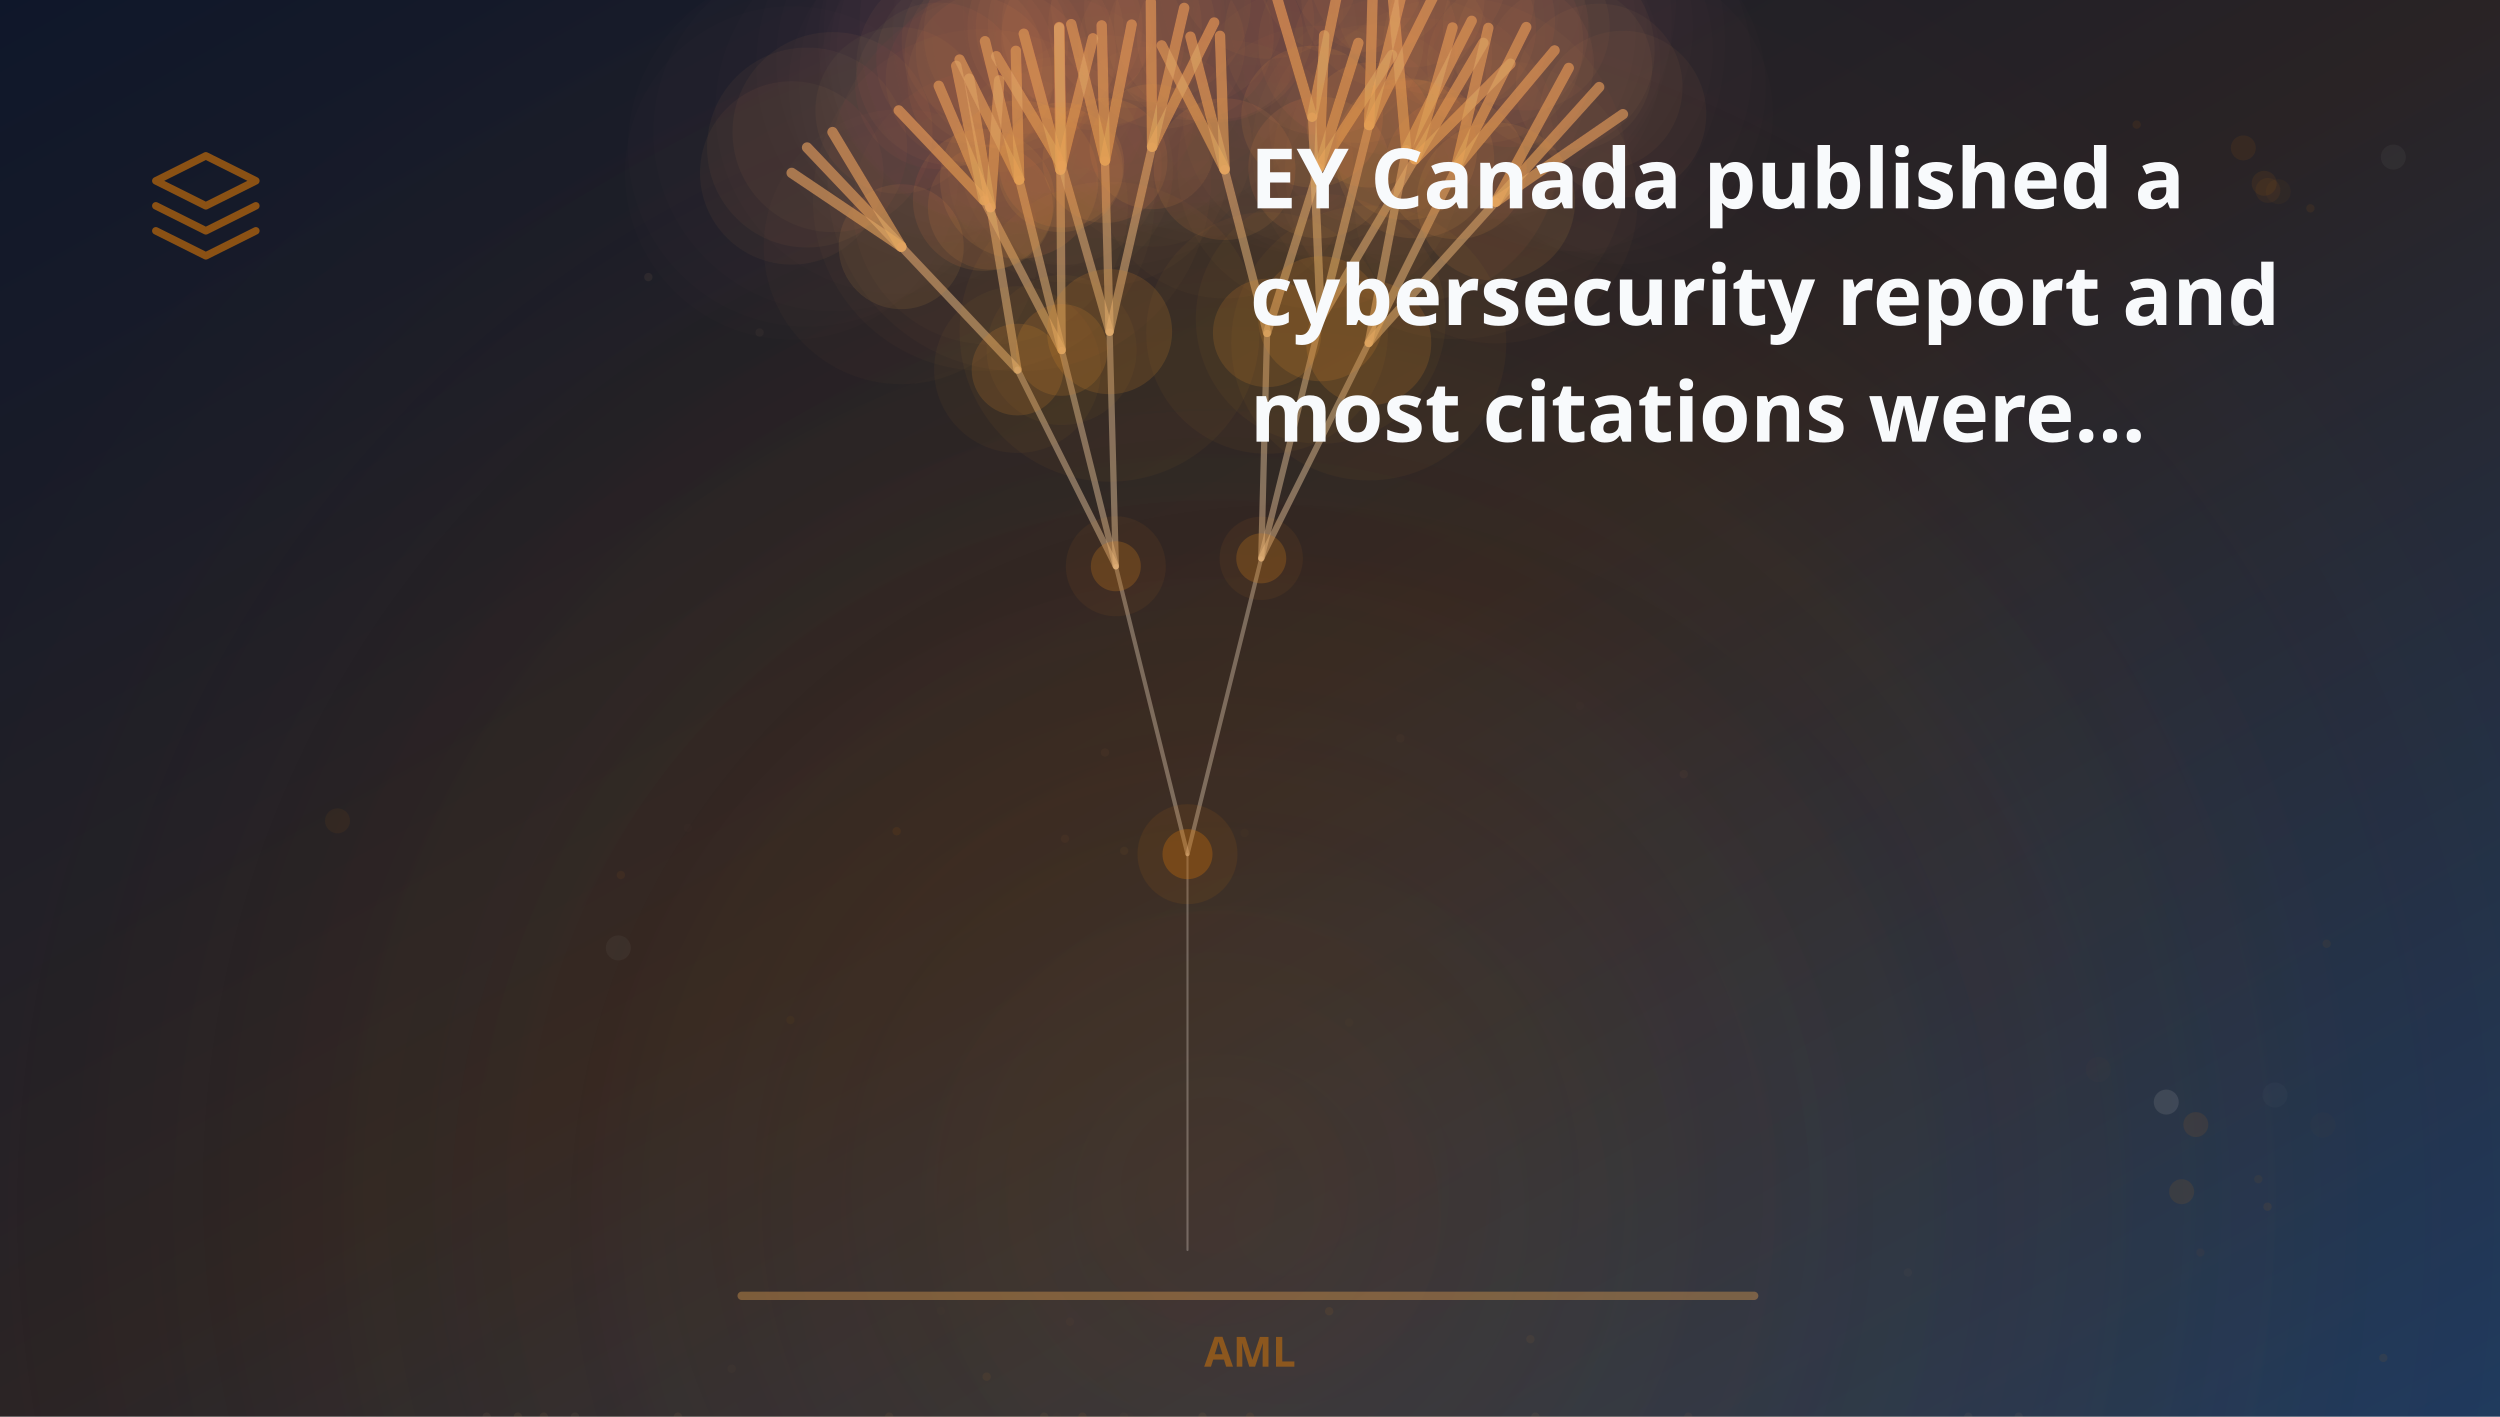
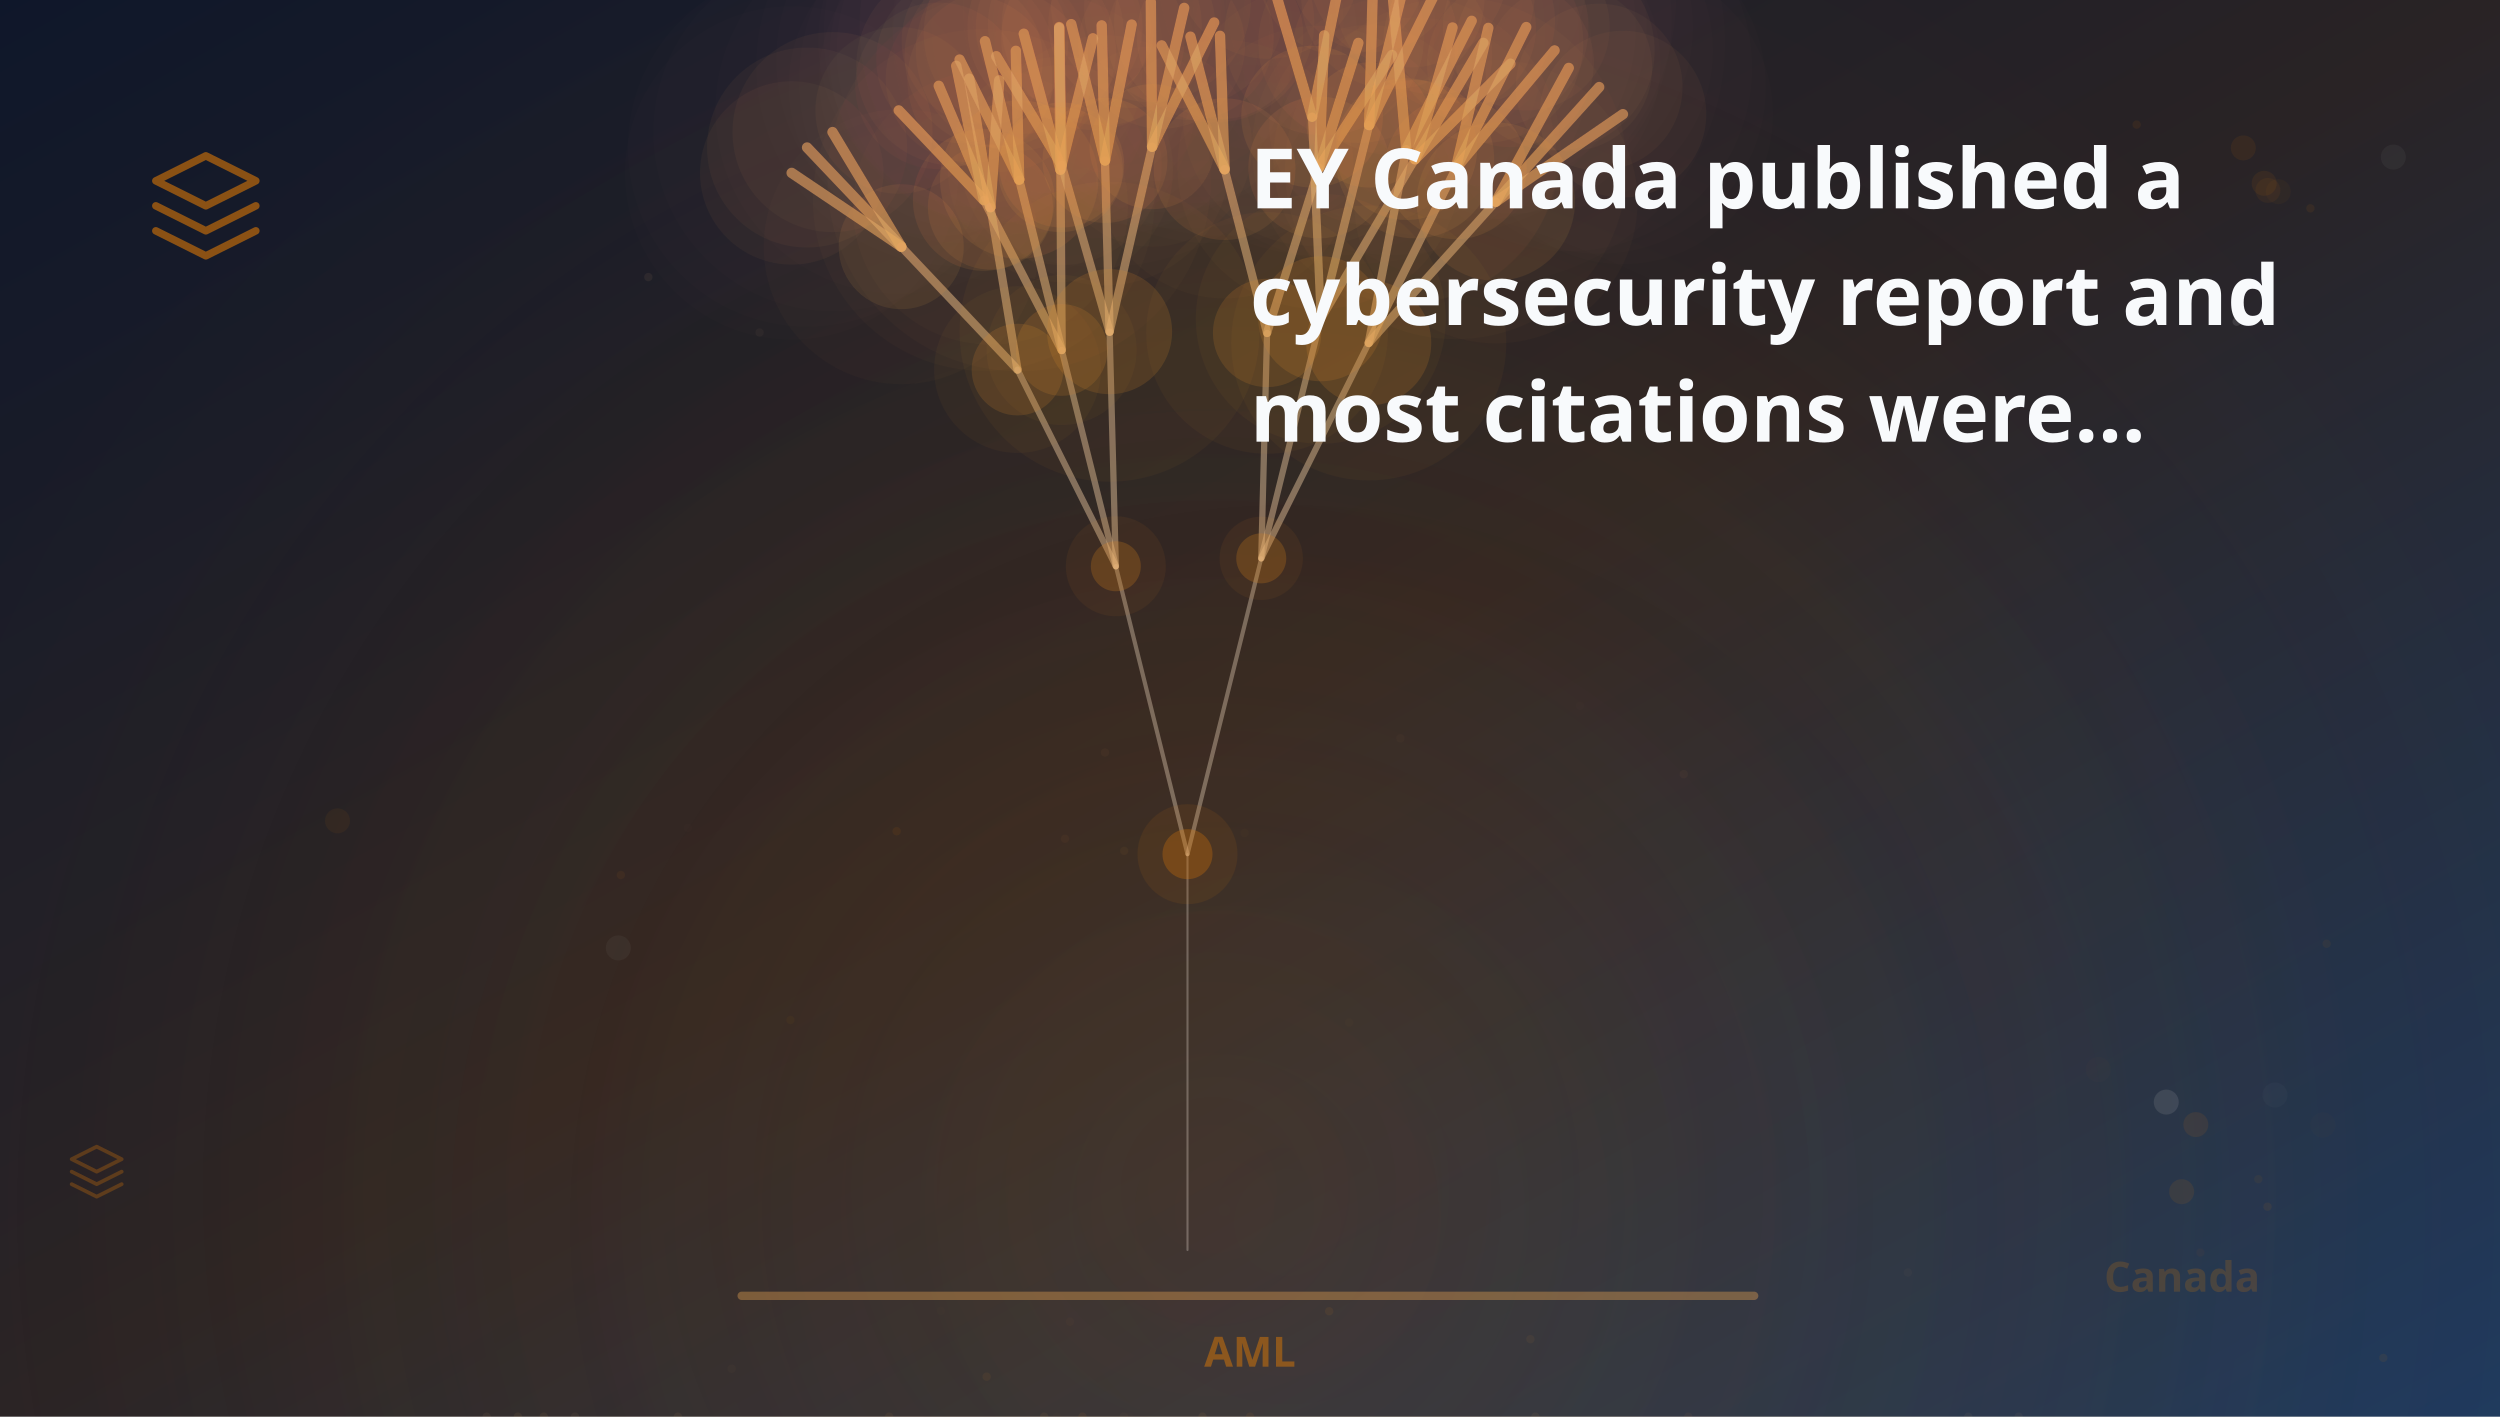
<svg xmlns="http://www.w3.org/2000/svg" width="600" height="340" viewBox="0 0 600 340">
  <defs>
    <linearGradient id="bg-blog/202" x1="0" y1="0" x2="1" y2="1">
      <stop offset="0" stop-color="#0f172a" />
      <stop offset="0.5" stop-color="#292325" />
      <stop offset="1" stop-color="#1e3a5f" />
    </linearGradient>
  </defs>
  <rect width="600" height="340" fill="url(#bg-blog/202)" />
  <circle cx="523.6" cy="286.0" r="3" fill="#d97706" opacity="0.10" />
  <circle cx="572.0" cy="325.9" r="1" fill="#d97706" opacity="0.08" />
  <circle cx="544.3" cy="45.7" r="3" fill="#d97706" opacity="0.06" />
  <circle cx="512.8" cy="29.9" r="1" fill="#d97706" opacity="0.08" />
  <circle cx="81.0" cy="197.0" r="3" fill="#d97706" opacity="0.06" />
  <circle cx="558.4" cy="226.5" r="1" fill="#d97706" opacity="0.06" />
  <circle cx="519.9" cy="264.5" r="3" fill="#ffffff" opacity="0.10" />
  <circle cx="528.1" cy="300.6" r="1" fill="#d97706" opacity="0.04" />
  <circle cx="543.4" cy="44.0" r="3" fill="#d97706" opacity="0.08" />
  <circle cx="215.2" cy="199.5" r="1" fill="#d97706" opacity="0.08" />
  <circle cx="503.6" cy="256.7" r="3" fill="#d97706" opacity="0.02" />
  <circle cx="607.0" cy="278.7" r="1" fill="#d97706" opacity="0.04" />
  <circle cx="527.0" cy="269.9" r="3" fill="#d97706" opacity="0.10" />
  <circle cx="554.5" cy="50.0" r="1" fill="#d97706" opacity="0.08" />
  <circle cx="574.4" cy="37.7" r="3" fill="#ffffff" opacity="0.04" />
  <circle cx="149.0" cy="210.0" r="1" fill="#d97706" opacity="0.06" />
  <circle cx="546.0" cy="262.8" r="3" fill="#ffffff" opacity="0.02" />
  <circle cx="189.7" cy="244.8" r="1" fill="#d97706" opacity="0.04" />
  <circle cx="557.5" cy="270.0" r="3" fill="#d97706" opacity="0.02" />
  <circle cx="544.2" cy="289.6" r="1" fill="#d97706" opacity="0.08" />
  <circle cx="546.8" cy="46.0" r="3" fill="#d97706" opacity="0.04" />
  <circle cx="542.0" cy="283.0" r="1" fill="#d97706" opacity="0.06" />
  <circle cx="148.4" cy="227.5" r="3" fill="#ffffff" opacity="0.04" />
  <circle cx="536.8" cy="77.2" r="1" fill="#ffffff" opacity="0.10" />
  <circle cx="538.4" cy="35.5" r="3" fill="#d97706" opacity="0.08" />
  <defs>
    <radialGradient id="flood-blog/202-0" cx="50%" cy="50%">
      <stop offset="0" stop-color="#a05c10" stop-opacity="0.04" />
      <stop offset="1" stop-color="#a05c10" stop-opacity="0" />
    </radialGradient>
  </defs>
  <circle cx="309" cy="295" r="266" fill="url(#flood-blog/202-0)" />
  <defs>
    <radialGradient id="flood-blog/202-1" cx="50%" cy="50%">
      <stop offset="0" stop-color="#be6a0a" stop-opacity="0.09" />
      <stop offset="1" stop-color="#be6a0a" stop-opacity="0" />
    </radialGradient>
  </defs>
  <circle cx="294" cy="288" r="335" fill="url(#flood-blog/202-1)" />
  <defs>
    <radialGradient id="flood-blog/202-2" cx="50%" cy="50%">
      <stop offset="0" stop-color="#a45e0f" stop-opacity="0.10" />
      <stop offset="1" stop-color="#a45e0f" stop-opacity="0" />
    </radialGradient>
  </defs>
  <circle cx="291" cy="285" r="280" fill="url(#flood-blog/202-2)" />
  <circle cx="300.0" cy="340.0" r="1" fill="#dc841e" opacity="0.07" />
  <circle cx="130.5" cy="340.0" r="1" fill="#e6a860" opacity="0.07" />
  <circle cx="165.1" cy="198.7" r="1" fill="#e4a154" opacity="0.01" />
  <circle cx="175.6" cy="328.5" r="1" fill="#e1953e" opacity="0.03" />
  <circle cx="457.9" cy="305.4" r="1" fill="#e6a65c" opacity="0.03" />
  <circle cx="225.8" cy="314.6" r="1" fill="#dd8724" opacity="0.01" />
  <circle cx="271.0" cy="340.0" r="1" fill="#dc841e" opacity="0.01" />
  <circle cx="124.3" cy="340.0" r="1" fill="#e6a860" opacity="0.07" />
  <circle cx="182.3" cy="79.8" r="1" fill="#ebb97f" opacity="0.04" />
  <circle cx="253.7" cy="340.0" r="1" fill="#e1943b" opacity="0.01" />
  <circle cx="155.6" cy="66.5" r="1" fill="#ecbb82" opacity="0.07" />
  <circle cx="269.7" cy="340.0" r="1" fill="#e39b48" opacity="0.03" />
  <circle cx="367.3" cy="321.4" r="1" fill="#df8e30" opacity="0.06" />
  <circle cx="323.8" cy="245.4" r="1" fill="#de8927" opacity="0.02" />
  <circle cx="298.7" cy="199.9" r="1" fill="#e09238" opacity="0.02" />
  <circle cx="236.8" cy="330.4" r="1" fill="#dd8622" opacity="0.07" />
  <circle cx="162.7" cy="340.0" r="1" fill="#e7aa65" opacity="0.06" />
  <circle cx="256.8" cy="317.2" r="1" fill="#db7f16" opacity="0.03" />
  <circle cx="405.2" cy="340.0" r="1" fill="#e29a47" opacity="0.05" />
  <circle cx="213.4" cy="340.0" r="1" fill="#e1953d" opacity="0.06" />
  <circle cx="250.6" cy="340.0" r="1" fill="#e1963f" opacity="0.06" />
  <circle cx="336.1" cy="177.2" r="1" fill="#e39b48" opacity="0.03" />
  <circle cx="484.5" cy="340.0" r="1" fill="#ecbb82" opacity="0.05" />
  <circle cx="255.6" cy="201.3" r="1" fill="#e09339" opacity="0.04" />
  <circle cx="138.0" cy="340.0" r="1" fill="#ecbb82" opacity="0.05" />
  <circle cx="265.2" cy="180.6" r="1" fill="#e29742" opacity="0.04" />
  <circle cx="404.1" cy="185.8" r="1" fill="#e5a358" opacity="0.04" />
  <circle cx="288.6" cy="340.0" r="1" fill="#e49e4f" opacity="0.07" />
  <circle cx="379.2" cy="169.4" r="1" fill="#e5a256" opacity="0.01" />
  <circle cx="259.8" cy="340.0" r="1" fill="#df8c2d" opacity="0.07" />
  <circle cx="116.8" cy="340.0" r="1" fill="#ecbb82" opacity="0.06" />
  <circle cx="472.4" cy="340.0" r="1" fill="#ecbb82" opacity="0.05" />
  <circle cx="269.8" cy="204.2" r="1" fill="#e09136" opacity="0.05" />
  <circle cx="368.5" cy="340.0" r="1" fill="#e4a153" opacity="0.06" />
  <circle cx="319.0" cy="314.7" r="1" fill="#db8118" opacity="0.08" />
  <line x1="285.0" y1="300.0" x2="285.0" y2="205.0" stroke="#faeee1" stroke-width="0.5" opacity="0.28" stroke-linecap="round" />
  <line x1="285.0" y1="205.0" x2="267.8" y2="135.9" stroke="#f5dec3" stroke-width="1.0" opacity="0.36" stroke-linecap="round" />
  <line x1="267.8" y1="135.9" x2="244.2" y2="88.7" stroke="#f1cea5" stroke-width="1.5" opacity="0.44" stroke-linecap="round" />
  <line x1="244.2" y1="88.7" x2="216.3" y2="59.2" stroke="#ecbd87" stroke-width="2.0" opacity="0.52" stroke-linecap="round" />
  <line x1="216.3" y1="59.2" x2="190.0" y2="41.5" stroke="#e8ad69" stroke-width="2.5" opacity="0.60" stroke-linecap="round" />
  <line x1="216.3" y1="59.2" x2="193.7" y2="35.4" stroke="#e8ad69" stroke-width="2.5" opacity="0.60" stroke-linecap="round" />
  <line x1="216.3" y1="59.2" x2="199.8" y2="31.7" stroke="#e8ad69" stroke-width="2.5" opacity="0.60" stroke-linecap="round" />
  <line x1="244.2" y1="88.7" x2="237.7" y2="49.7" stroke="#ecbd87" stroke-width="2.0" opacity="0.52" stroke-linecap="round" />
  <line x1="237.7" y1="49.7" x2="225.3" y2="20.6" stroke="#e8ad69" stroke-width="2.5" opacity="0.60" stroke-linecap="round" />
  <line x1="237.7" y1="49.7" x2="232.6" y2="18.9" stroke="#e8ad69" stroke-width="2.5" opacity="0.60" stroke-linecap="round" />
  <line x1="237.7" y1="49.7" x2="239.8" y2="19.3" stroke="#e8ad69" stroke-width="2.5" opacity="0.60" stroke-linecap="round" />
  <line x1="267.8" y1="135.9" x2="254.8" y2="84.0" stroke="#f1cea5" stroke-width="1.5" opacity="0.44" stroke-linecap="round" />
  <line x1="254.8" y1="84.0" x2="236.1" y2="48.0" stroke="#ecbd87" stroke-width="2.0" opacity="0.52" stroke-linecap="round" />
  <line x1="236.1" y1="48.0" x2="215.7" y2="26.5" stroke="#e8ad69" stroke-width="2.5" opacity="0.60" stroke-linecap="round" />
  <line x1="236.1" y1="48.0" x2="229.5" y2="15.8" stroke="#e8ad69" stroke-width="2.5" opacity="0.60" stroke-linecap="round" />
  <line x1="254.8" y1="84.0" x2="244.6" y2="43.1" stroke="#ecbd87" stroke-width="2.0" opacity="0.52" stroke-linecap="round" />
  <line x1="244.6" y1="43.1" x2="230.3" y2="14.3" stroke="#e8ad69" stroke-width="2.5" opacity="0.60" stroke-linecap="round" />
  <line x1="244.6" y1="43.1" x2="236.4" y2="9.9" stroke="#e8ad69" stroke-width="2.5" opacity="0.60" stroke-linecap="round" />
  <line x1="244.6" y1="43.1" x2="243.8" y2="12.2" stroke="#e8ad69" stroke-width="2.5" opacity="0.60" stroke-linecap="round" />
  <line x1="254.8" y1="84.0" x2="254.5" y2="40.7" stroke="#ecbd87" stroke-width="2.0" opacity="0.52" stroke-linecap="round" />
  <line x1="254.5" y1="40.7" x2="245.7" y2="8.1" stroke="#e8ad69" stroke-width="2.5" opacity="0.60" stroke-linecap="round" />
  <line x1="254.5" y1="40.7" x2="254.2" y2="6.5" stroke="#e8ad69" stroke-width="2.5" opacity="0.60" stroke-linecap="round" />
  <line x1="254.5" y1="40.7" x2="262.3" y2="9.2" stroke="#e8ad69" stroke-width="2.5" opacity="0.60" stroke-linecap="round" />
  <line x1="267.8" y1="135.9" x2="266.3" y2="79.6" stroke="#f1cea5" stroke-width="1.5" opacity="0.44" stroke-linecap="round" />
  <line x1="266.3" y1="79.6" x2="254.8" y2="39.6" stroke="#ecbd87" stroke-width="2.0" opacity="0.52" stroke-linecap="round" />
  <line x1="254.8" y1="39.6" x2="239.1" y2="13.5" stroke="#e8ad69" stroke-width="2.5" opacity="0.60" stroke-linecap="round" />
  <line x1="254.8" y1="39.6" x2="254.2" y2="6.7" stroke="#e8ad69" stroke-width="2.5" opacity="0.60" stroke-linecap="round" />
  <line x1="266.3" y1="79.6" x2="265.2" y2="38.5" stroke="#ecbd87" stroke-width="2.0" opacity="0.52" stroke-linecap="round" />
  <line x1="265.2" y1="38.5" x2="257.1" y2="5.8" stroke="#e8ad69" stroke-width="2.5" opacity="0.60" stroke-linecap="round" />
  <line x1="265.2" y1="38.5" x2="264.4" y2="6.1" stroke="#e8ad69" stroke-width="2.5" opacity="0.60" stroke-linecap="round" />
  <line x1="265.2" y1="38.5" x2="271.6" y2="5.9" stroke="#e8ad69" stroke-width="2.5" opacity="0.60" stroke-linecap="round" />
  <line x1="266.3" y1="79.6" x2="276.5" y2="35.2" stroke="#ecbd87" stroke-width="2.0" opacity="0.52" stroke-linecap="round" />
  <line x1="276.5" y1="35.2" x2="276.2" y2="0.5" stroke="#e8ad69" stroke-width="2.5" opacity="0.60" stroke-linecap="round" />
  <line x1="276.5" y1="35.2" x2="284.2" y2="1.9" stroke="#e8ad69" stroke-width="2.5" opacity="0.60" stroke-linecap="round" />
  <line x1="276.5" y1="35.2" x2="291.4" y2="5.4" stroke="#e8ad69" stroke-width="2.5" opacity="0.60" stroke-linecap="round" />
  <line x1="285.0" y1="205.0" x2="302.7" y2="134.0" stroke="#f5dec3" stroke-width="1.0" opacity="0.36" stroke-linecap="round" />
  <line x1="302.7" y1="134.0" x2="304.1" y2="79.9" stroke="#f1cea5" stroke-width="1.5" opacity="0.44" stroke-linecap="round" />
  <line x1="304.1" y1="79.9" x2="293.9" y2="40.6" stroke="#ecbd87" stroke-width="2.0" opacity="0.52" stroke-linecap="round" />
  <line x1="293.9" y1="40.6" x2="278.8" y2="10.9" stroke="#e8ad69" stroke-width="2.5" opacity="0.60" stroke-linecap="round" />
  <line x1="293.9" y1="40.6" x2="285.7" y2="8.8" stroke="#e8ad69" stroke-width="2.5" opacity="0.60" stroke-linecap="round" />
  <line x1="293.9" y1="40.6" x2="292.8" y2="8.6" stroke="#e8ad69" stroke-width="2.5" opacity="0.60" stroke-linecap="round" />
  <line x1="304.1" y1="79.9" x2="316.6" y2="40.2" stroke="#ecbd87" stroke-width="2.0" opacity="0.52" stroke-linecap="round" />
  <line x1="316.6" y1="40.2" x2="317.8" y2="8.5" stroke="#e8ad69" stroke-width="2.5" opacity="0.60" stroke-linecap="round" />
  <line x1="316.6" y1="40.2" x2="326.0" y2="10.3" stroke="#e8ad69" stroke-width="2.5" opacity="0.60" stroke-linecap="round" />
  <line x1="316.6" y1="40.2" x2="334.1" y2="13.2" stroke="#e8ad69" stroke-width="2.5" opacity="0.60" stroke-linecap="round" />
  <line x1="302.7" y1="134.0" x2="317.0" y2="76.5" stroke="#f1cea5" stroke-width="1.5" opacity="0.44" stroke-linecap="round" />
  <line x1="317.0" y1="76.5" x2="314.9" y2="28.0" stroke="#ecbd87" stroke-width="2.0" opacity="0.52" stroke-linecap="round" />
  <line x1="314.9" y1="28.0" x2="304.3" y2="-7.9" stroke="#e8ad69" stroke-width="2.5" opacity="0.60" stroke-linecap="round" />
  <line x1="314.9" y1="28.0" x2="322.0" y2="-6.8" stroke="#e8ad69" stroke-width="2.5" opacity="0.60" stroke-linecap="round" />
  <line x1="317.0" y1="76.5" x2="328.6" y2="30.0" stroke="#ecbd87" stroke-width="2.0" opacity="0.52" stroke-linecap="round" />
  <line x1="328.6" y1="30.0" x2="329.6" y2="-7.5" stroke="#e8ad69" stroke-width="2.5" opacity="0.60" stroke-linecap="round" />
  <line x1="328.6" y1="30.0" x2="338.0" y2="-7.8" stroke="#e8ad69" stroke-width="2.5" opacity="0.60" stroke-linecap="round" />
  <line x1="328.6" y1="30.0" x2="344.3" y2="-1.4" stroke="#e8ad69" stroke-width="2.5" opacity="0.60" stroke-linecap="round" />
  <line x1="317.0" y1="76.5" x2="339.6" y2="38.2" stroke="#ecbd87" stroke-width="2.0" opacity="0.52" stroke-linecap="round" />
  <line x1="339.6" y1="38.2" x2="348.6" y2="6.6" stroke="#e8ad69" stroke-width="2.5" opacity="0.60" stroke-linecap="round" />
  <line x1="339.6" y1="38.2" x2="356.0" y2="10.3" stroke="#e8ad69" stroke-width="2.5" opacity="0.60" stroke-linecap="round" />
  <line x1="339.6" y1="38.2" x2="362.5" y2="15.3" stroke="#e8ad69" stroke-width="2.5" opacity="0.60" stroke-linecap="round" />
  <line x1="302.7" y1="134.0" x2="328.5" y2="82.3" stroke="#f1cea5" stroke-width="1.5" opacity="0.44" stroke-linecap="round" />
  <line x1="328.5" y1="82.3" x2="337.5" y2="35.8" stroke="#ecbd87" stroke-width="2.0" opacity="0.52" stroke-linecap="round" />
  <line x1="337.5" y1="35.8" x2="334.3" y2="-0.6" stroke="#e8ad69" stroke-width="2.5" opacity="0.60" stroke-linecap="round" />
  <line x1="337.5" y1="35.8" x2="353.2" y2="5.0" stroke="#e8ad69" stroke-width="2.5" opacity="0.60" stroke-linecap="round" />
  <line x1="328.5" y1="82.3" x2="349.4" y2="40.4" stroke="#ecbd87" stroke-width="2.0" opacity="0.52" stroke-linecap="round" />
  <line x1="349.4" y1="40.4" x2="357.2" y2="6.7" stroke="#e8ad69" stroke-width="2.5" opacity="0.60" stroke-linecap="round" />
  <line x1="349.4" y1="40.4" x2="366.3" y2="6.5" stroke="#e8ad69" stroke-width="2.5" opacity="0.60" stroke-linecap="round" />
  <line x1="349.4" y1="40.4" x2="373.1" y2="12.1" stroke="#e8ad69" stroke-width="2.5" opacity="0.60" stroke-linecap="round" />
  <line x1="328.5" y1="82.3" x2="359.0" y2="48.4" stroke="#ecbd87" stroke-width="2.0" opacity="0.52" stroke-linecap="round" />
  <line x1="359.0" y1="48.4" x2="376.5" y2="16.3" stroke="#e8ad69" stroke-width="2.5" opacity="0.60" stroke-linecap="round" />
  <line x1="359.0" y1="48.4" x2="383.8" y2="20.9" stroke="#e8ad69" stroke-width="2.5" opacity="0.60" stroke-linecap="round" />
  <line x1="359.0" y1="48.4" x2="389.5" y2="27.4" stroke="#e8ad69" stroke-width="2.5" opacity="0.60" stroke-linecap="round" />
  <circle cx="285.0" cy="205.0" r="6" fill="#d97706" opacity="0.30" />
  <circle cx="285.0" cy="205.0" r="12" fill="#d97706" opacity="0.09" />
  <circle cx="267.8" cy="135.9" r="6" fill="#db8118" opacity="0.24" />
  <circle cx="267.8" cy="135.9" r="12" fill="#db8118" opacity="0.07" />
  <circle cx="244.2" cy="88.7" r="11" fill="#de8b2b" opacity="0.17" />
  <circle cx="244.2" cy="88.7" r="20" fill="#de8b2b" opacity="0.05" />
  <circle cx="216.3" cy="59.2" r="15" fill="#e1953e" opacity="0.11" />
  <circle cx="216.3" cy="59.2" r="33" fill="#e1953e" opacity="0.03" />
  <circle cx="190.0" cy="41.5" r="22" fill="#e49f50" opacity="0.05" />
  <circle cx="190.0" cy="41.5" r="40" fill="#e49f50" opacity="0.01" />
  <circle cx="193.7" cy="35.4" r="24" fill="#e49f50" opacity="0.05" />
  <circle cx="193.7" cy="35.4" r="43" fill="#e49f50" opacity="0.01" />
  <circle cx="199.8" cy="31.7" r="24" fill="#e49f50" opacity="0.05" />
  <circle cx="199.8" cy="31.7" r="43" fill="#e49f50" opacity="0.01" />
  <circle cx="237.7" cy="49.7" r="15" fill="#e1953e" opacity="0.11" />
  <circle cx="237.7" cy="49.7" r="33" fill="#e1953e" opacity="0.03" />
  <circle cx="225.3" cy="20.6" r="20" fill="#e49f50" opacity="0.05" />
  <circle cx="225.3" cy="20.6" r="36" fill="#e49f50" opacity="0.01" />
  <circle cx="232.6" cy="18.9" r="20" fill="#e49f50" opacity="0.05" />
  <circle cx="232.6" cy="18.9" r="36" fill="#e49f50" opacity="0.01" />
  <circle cx="239.8" cy="19.3" r="22" fill="#e49f50" opacity="0.05" />
  <circle cx="239.8" cy="19.3" r="48" fill="#e49f50" opacity="0.01" />
  <circle cx="254.8" cy="84.0" r="11" fill="#de8b2b" opacity="0.17" />
  <circle cx="254.8" cy="84.0" r="18" fill="#de8b2b" opacity="0.05" />
  <circle cx="236.1" cy="48.0" r="17" fill="#e1953e" opacity="0.11" />
  <circle cx="236.1" cy="48.0" r="41" fill="#e1953e" opacity="0.03" />
  <circle cx="215.7" cy="26.5" r="20" fill="#e49f50" opacity="0.05" />
  <circle cx="215.7" cy="26.5" r="44" fill="#e49f50" opacity="0.01" />
  <circle cx="229.5" cy="15.8" r="24" fill="#e49f50" opacity="0.05" />
  <circle cx="229.5" cy="15.8" r="48" fill="#e49f50" opacity="0.01" />
  <circle cx="244.6" cy="43.1" r="19" fill="#e1953e" opacity="0.11" />
  <circle cx="244.6" cy="43.1" r="46" fill="#e1953e" opacity="0.03" />
  <circle cx="230.3" cy="14.3" r="20" fill="#e49f50" opacity="0.05" />
  <circle cx="230.3" cy="14.3" r="44" fill="#e49f50" opacity="0.01" />
  <circle cx="236.4" cy="9.9" r="20" fill="#e49f50" opacity="0.05" />
  <circle cx="236.4" cy="9.9" r="40" fill="#e49f50" opacity="0.01" />
  <circle cx="243.8" cy="12.2" r="24" fill="#e49f50" opacity="0.05" />
  <circle cx="243.8" cy="12.2" r="43" fill="#e49f50" opacity="0.01" />
  <circle cx="254.5" cy="40.7" r="15" fill="#e1953e" opacity="0.11" />
  <circle cx="254.5" cy="40.7" r="27" fill="#e1953e" opacity="0.03" />
  <circle cx="245.7" cy="8.1" r="24" fill="#e49f50" opacity="0.05" />
  <circle cx="245.7" cy="8.1" r="48" fill="#e49f50" opacity="0.01" />
  <circle cx="254.2" cy="6.5" r="20" fill="#e49f50" opacity="0.05" />
  <circle cx="254.2" cy="6.5" r="40" fill="#e49f50" opacity="0.01" />
  <circle cx="262.3" cy="9.2" r="22" fill="#e49f50" opacity="0.05" />
  <circle cx="262.3" cy="9.2" r="48" fill="#e49f50" opacity="0.01" />
  <circle cx="266.3" cy="79.6" r="15" fill="#de8b2b" opacity="0.17" />
  <circle cx="266.3" cy="79.6" r="36" fill="#de8b2b" opacity="0.05" />
  <circle cx="254.8" cy="39.6" r="15" fill="#e1953e" opacity="0.11" />
  <circle cx="254.8" cy="39.6" r="24" fill="#e1953e" opacity="0.03" />
  <circle cx="239.1" cy="13.5" r="22" fill="#e49f50" opacity="0.05" />
  <circle cx="239.1" cy="13.5" r="40" fill="#e49f50" opacity="0.01" />
  <circle cx="254.2" cy="6.7" r="22" fill="#e49f50" opacity="0.05" />
  <circle cx="254.2" cy="6.7" r="48" fill="#e49f50" opacity="0.01" />
  <circle cx="265.2" cy="38.5" r="15" fill="#e1953e" opacity="0.11" />
  <circle cx="265.2" cy="38.5" r="30" fill="#e1953e" opacity="0.03" />
  <circle cx="257.1" cy="5.8" r="20" fill="#e49f50" opacity="0.05" />
  <circle cx="257.1" cy="5.8" r="36" fill="#e49f50" opacity="0.01" />
  <circle cx="264.4" cy="6.1" r="24" fill="#e49f50" opacity="0.05" />
  <circle cx="264.4" cy="6.1" r="58" fill="#e49f50" opacity="0.01" />
  <circle cx="271.6" cy="5.9" r="20" fill="#e49f50" opacity="0.05" />
  <circle cx="271.6" cy="5.9" r="48" fill="#e49f50" opacity="0.01" />
  <circle cx="276.5" cy="35.2" r="15" fill="#e1953e" opacity="0.11" />
  <circle cx="276.5" cy="35.2" r="24" fill="#e1953e" opacity="0.03" />
  <circle cx="276.2" cy="0.5" r="24" fill="#e49f50" opacity="0.05" />
  <circle cx="276.2" cy="0.5" r="43" fill="#e49f50" opacity="0.01" />
  <circle cx="284.2" cy="1.9" r="24" fill="#e49f50" opacity="0.05" />
  <circle cx="284.2" cy="1.9" r="53" fill="#e49f50" opacity="0.01" />
  <circle cx="291.4" cy="5.4" r="24" fill="#e49f50" opacity="0.05" />
  <circle cx="291.4" cy="5.4" r="53" fill="#e49f50" opacity="0.01" />
  <circle cx="302.7" cy="134.0" r="6" fill="#db8118" opacity="0.24" />
  <circle cx="302.7" cy="134.0" r="10" fill="#db8118" opacity="0.07" />
  <circle cx="304.1" cy="79.9" r="13" fill="#de8b2b" opacity="0.17" />
  <circle cx="304.1" cy="79.9" r="29" fill="#de8b2b" opacity="0.05" />
  <circle cx="293.9" cy="40.6" r="17" fill="#e1953e" opacity="0.11" />
  <circle cx="293.9" cy="40.6" r="31" fill="#e1953e" opacity="0.03" />
  <circle cx="278.8" cy="10.9" r="20" fill="#e49f50" opacity="0.05" />
  <circle cx="278.8" cy="10.9" r="40" fill="#e49f50" opacity="0.01" />
  <circle cx="285.7" cy="8.8" r="20" fill="#e49f50" opacity="0.05" />
  <circle cx="285.7" cy="8.8" r="40" fill="#e49f50" opacity="0.01" />
  <circle cx="292.8" cy="8.6" r="20" fill="#e49f50" opacity="0.05" />
  <circle cx="292.8" cy="8.6" r="48" fill="#e49f50" opacity="0.01" />
  <circle cx="316.6" cy="40.2" r="17" fill="#e1953e" opacity="0.11" />
  <circle cx="316.6" cy="40.2" r="34" fill="#e1953e" opacity="0.03" />
  <circle cx="317.8" cy="8.5" r="24" fill="#e49f50" opacity="0.05" />
  <circle cx="317.8" cy="8.5" r="53" fill="#e49f50" opacity="0.01" />
  <circle cx="326.0" cy="10.3" r="24" fill="#e49f50" opacity="0.05" />
  <circle cx="326.0" cy="10.3" r="53" fill="#e49f50" opacity="0.01" />
  <circle cx="334.1" cy="13.2" r="24" fill="#e49f50" opacity="0.05" />
  <circle cx="334.1" cy="13.2" r="48" fill="#e49f50" opacity="0.01" />
  <circle cx="317.0" cy="76.5" r="15" fill="#de8b2b" opacity="0.17" />
  <circle cx="317.0" cy="76.5" r="30" fill="#de8b2b" opacity="0.05" />
  <circle cx="314.9" cy="28.0" r="17" fill="#e1953e" opacity="0.11" />
  <circle cx="314.9" cy="28.0" r="31" fill="#e1953e" opacity="0.03" />
  <circle cx="304.3" cy="-7.9" r="22" fill="#e49f50" opacity="0.05" />
  <circle cx="304.3" cy="-7.9" r="44" fill="#e49f50" opacity="0.01" />
  <circle cx="322.0" cy="-6.8" r="20" fill="#e49f50" opacity="0.05" />
  <circle cx="322.0" cy="-6.8" r="44" fill="#e49f50" opacity="0.01" />
  <circle cx="328.6" cy="30.0" r="15" fill="#e1953e" opacity="0.11" />
  <circle cx="328.6" cy="30.0" r="24" fill="#e1953e" opacity="0.03" />
  <circle cx="329.6" cy="-7.5" r="20" fill="#e49f50" opacity="0.05" />
  <circle cx="329.6" cy="-7.5" r="32" fill="#e49f50" opacity="0.01" />
  <circle cx="338.0" cy="-7.8" r="24" fill="#e49f50" opacity="0.05" />
  <circle cx="338.0" cy="-7.8" r="43" fill="#e49f50" opacity="0.01" />
  <circle cx="344.3" cy="-1.4" r="24" fill="#e49f50" opacity="0.05" />
  <circle cx="344.3" cy="-1.4" r="58" fill="#e49f50" opacity="0.01" />
  <circle cx="339.6" cy="38.2" r="19" fill="#e1953e" opacity="0.11" />
  <circle cx="339.6" cy="38.2" r="34" fill="#e1953e" opacity="0.03" />
  <circle cx="348.6" cy="6.6" r="20" fill="#e49f50" opacity="0.05" />
  <circle cx="348.6" cy="6.6" r="44" fill="#e49f50" opacity="0.01" />
  <circle cx="356.0" cy="10.3" r="24" fill="#e49f50" opacity="0.05" />
  <circle cx="356.0" cy="10.3" r="58" fill="#e49f50" opacity="0.01" />
  <circle cx="362.5" cy="15.3" r="20" fill="#e49f50" opacity="0.05" />
  <circle cx="362.5" cy="15.3" r="36" fill="#e49f50" opacity="0.01" />
  <circle cx="328.5" cy="82.3" r="15" fill="#de8b2b" opacity="0.17" />
  <circle cx="328.5" cy="82.3" r="33" fill="#de8b2b" opacity="0.05" />
  <circle cx="337.5" cy="35.8" r="17" fill="#e1953e" opacity="0.11" />
  <circle cx="337.5" cy="35.8" r="37" fill="#e1953e" opacity="0.03" />
  <circle cx="334.3" cy="-0.6" r="22" fill="#e49f50" opacity="0.05" />
  <circle cx="334.3" cy="-0.6" r="40" fill="#e49f50" opacity="0.01" />
  <circle cx="353.2" cy="5.0" r="20" fill="#e49f50" opacity="0.05" />
  <circle cx="353.2" cy="5.0" r="48" fill="#e49f50" opacity="0.01" />
  <circle cx="349.4" cy="40.4" r="17" fill="#e1953e" opacity="0.11" />
  <circle cx="349.4" cy="40.4" r="41" fill="#e1953e" opacity="0.03" />
  <circle cx="357.2" cy="6.7" r="24" fill="#e49f50" opacity="0.05" />
  <circle cx="357.2" cy="6.7" r="38" fill="#e49f50" opacity="0.01" />
  <circle cx="366.3" cy="6.5" r="20" fill="#e49f50" opacity="0.05" />
  <circle cx="366.3" cy="6.5" r="40" fill="#e49f50" opacity="0.01" />
  <circle cx="373.1" cy="12.1" r="24" fill="#e49f50" opacity="0.05" />
  <circle cx="373.1" cy="12.1" r="38" fill="#e49f50" opacity="0.01" />
  <circle cx="359.0" cy="48.4" r="19" fill="#e1953e" opacity="0.11" />
  <circle cx="359.0" cy="48.4" r="34" fill="#e1953e" opacity="0.03" />
  <circle cx="376.5" cy="16.3" r="20" fill="#e49f50" opacity="0.05" />
  <circle cx="376.5" cy="16.3" r="44" fill="#e49f50" opacity="0.01" />
  <circle cx="383.8" cy="20.9" r="20" fill="#e49f50" opacity="0.05" />
  <circle cx="383.8" cy="20.9" r="40" fill="#e49f50" opacity="0.01" />
  <circle cx="389.5" cy="27.4" r="20" fill="#e49f50" opacity="0.05" />
  <circle cx="389.5" cy="27.4" r="36" fill="#e49f50" opacity="0.01" />
  <g transform="translate(35, 35) scale(1.2)" stroke="#d97706" fill="none" stroke-linecap="round" stroke-linejoin="round" stroke-width="1.5" opacity="0.6">
    <path d="M12 2L2 7l10 5 10-5-10-5zM2 17l10 5 10-5M2 12l10 5 10-5" />
  </g>
  <text x="300" y="50" fill="#f8fafc" font-family="system-ui,sans-serif" font-size="20" font-weight="700" text-anchor="start">EY Canada published a</text>
  <text x="300" y="78" fill="#f8fafc" font-family="system-ui,sans-serif" font-size="20" font-weight="700" text-anchor="start">cybersecurity report and</text>
  <text x="300" y="106" fill="#f8fafc" font-family="system-ui,sans-serif" font-size="20" font-weight="700" text-anchor="start">most citations were...</text>
  <rect x="177" y="310" width="245" height="2" rx="1" fill="#e49f50" opacity="0.4" />
  <text x="300" y="328" fill="#d97706" font-family="system-ui,sans-serif" font-size="10" font-weight="600" text-anchor="middle" opacity="0.5">AML</text>
+   <g transform="translate(16, 274) scale(0.6)" stroke="#d97706" fill="none" stroke-linecap="round" stroke-linejoin="round" stroke-width="1.5" opacity="0.3">
+     <path d="M12 2L2 7l10 5 10-5-10-5zM2 17l10 5 10-5M2 12l10 5 10-5" />
+   </g>
+   <text x="505" y="310" fill="#d97706" font-family="system-ui,sans-serif" font-size="10" font-weight="600" opacity="0.2">Canada</text>
</svg>
